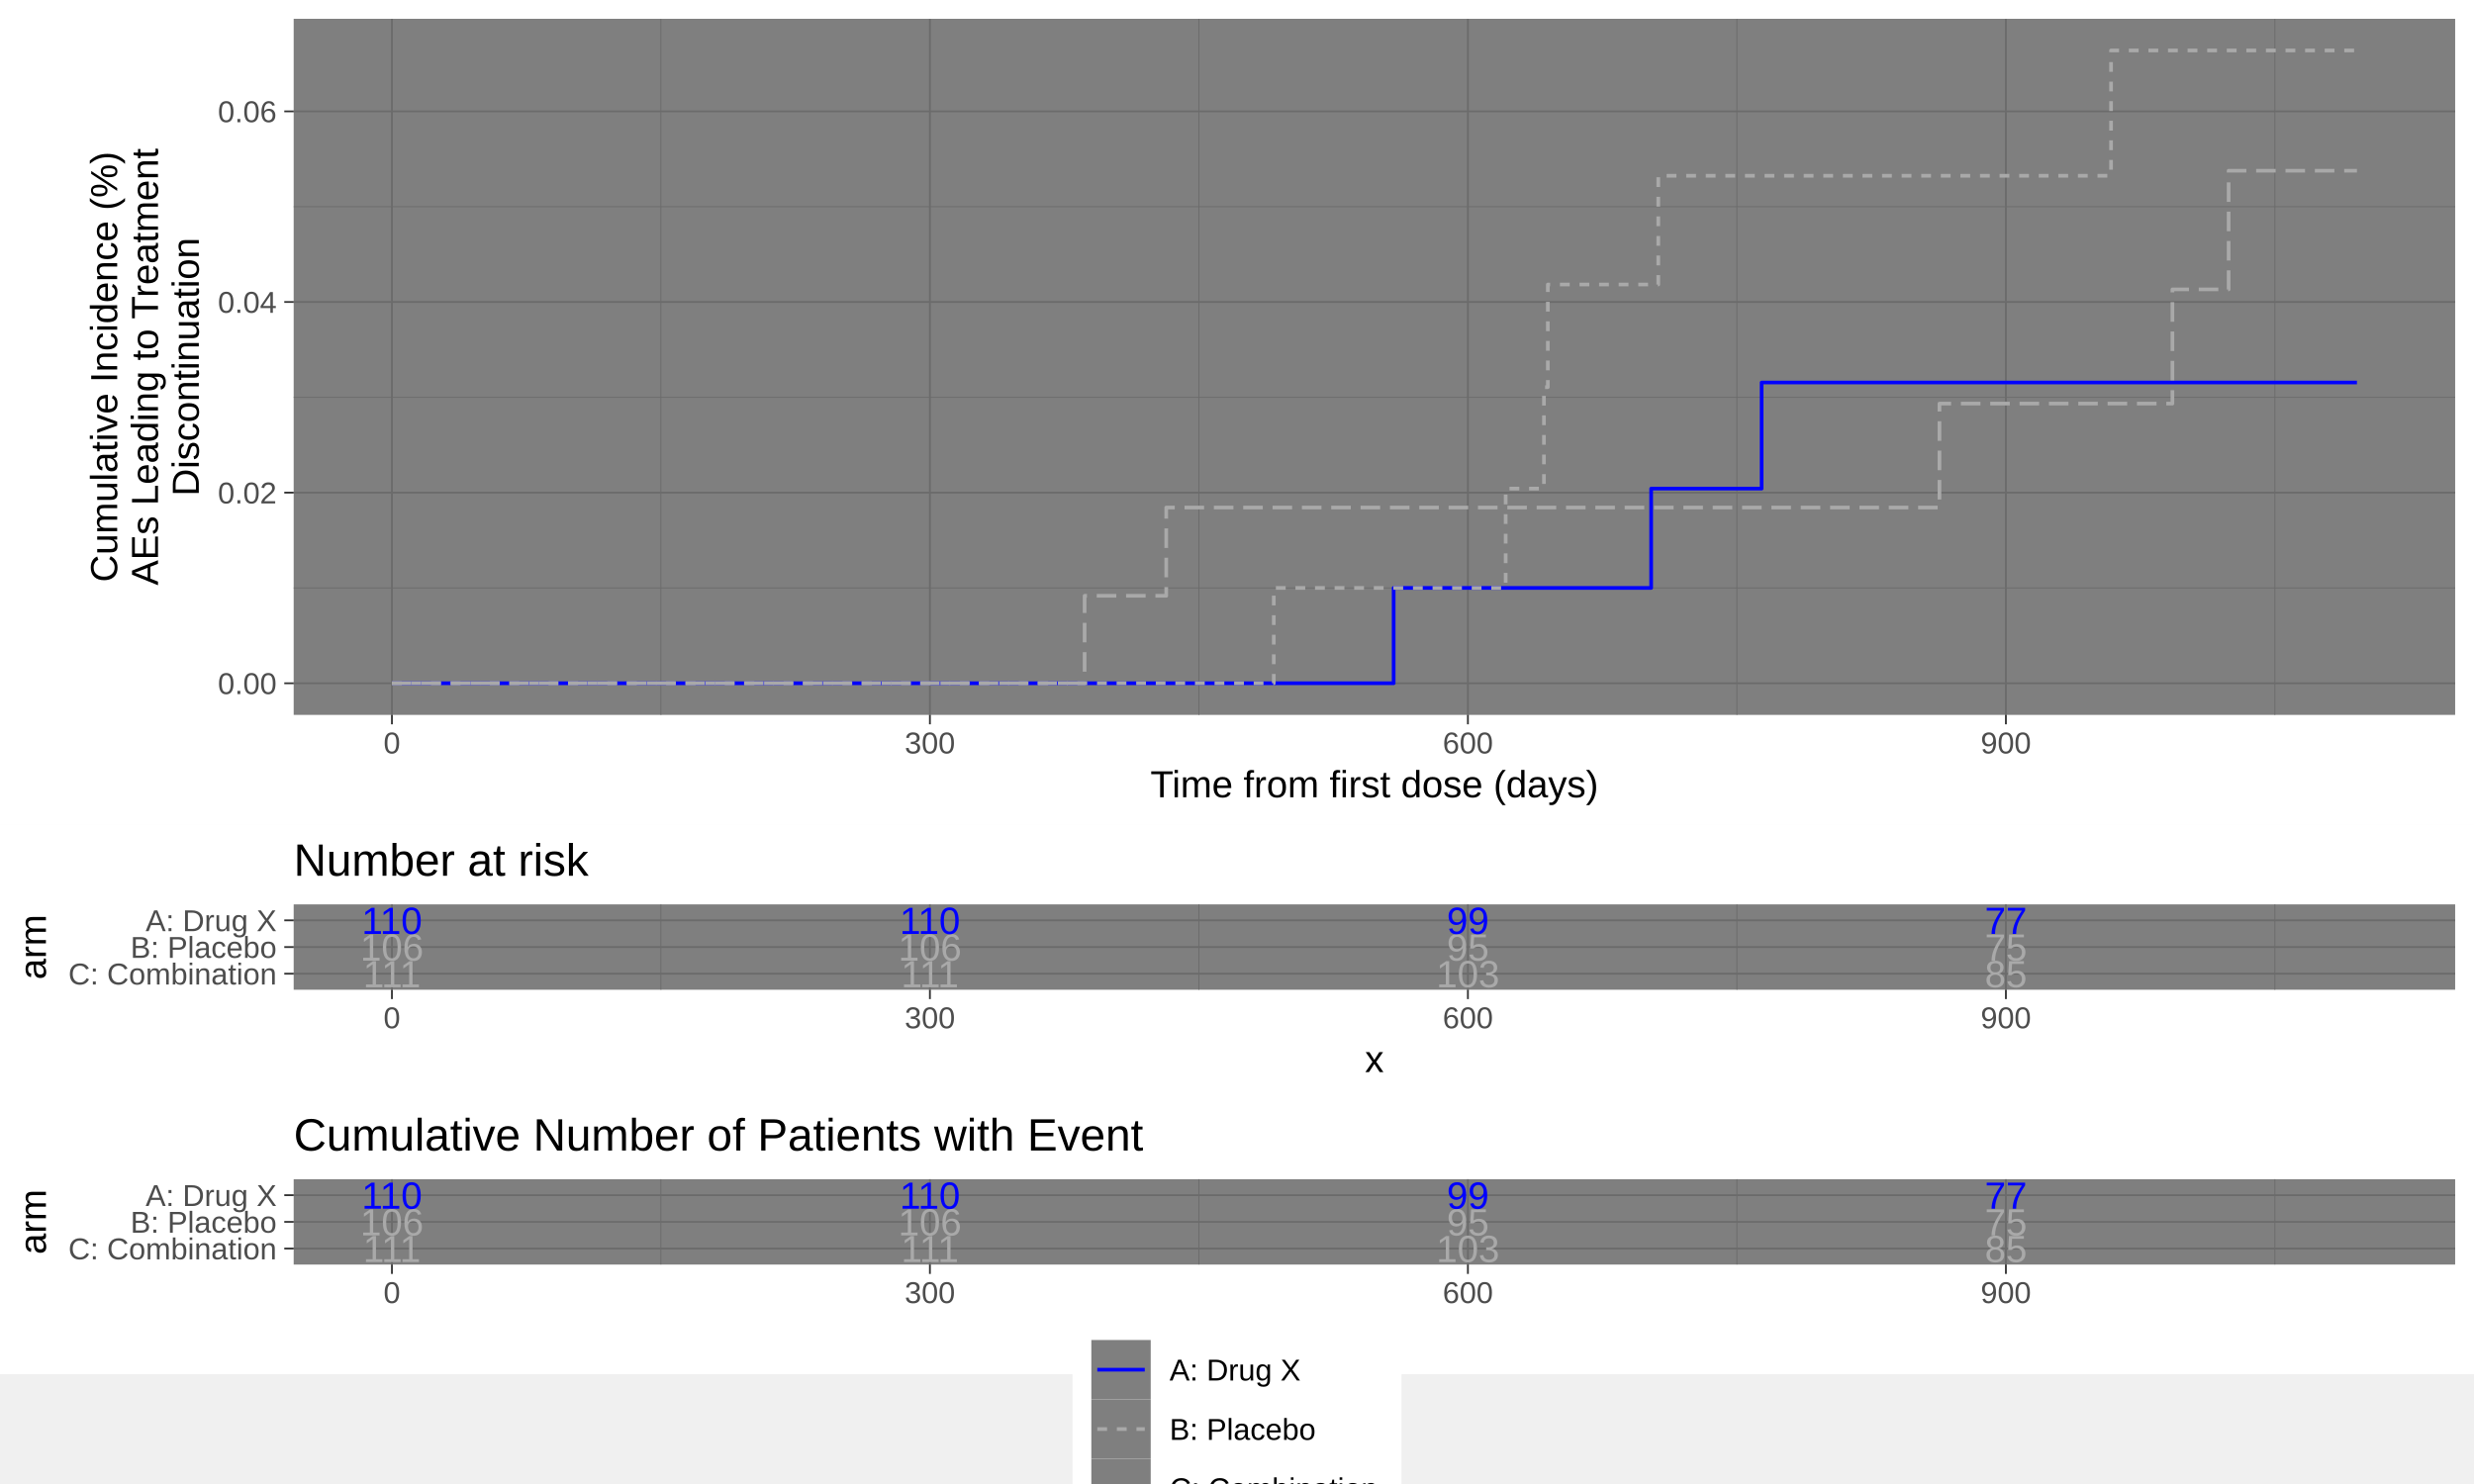
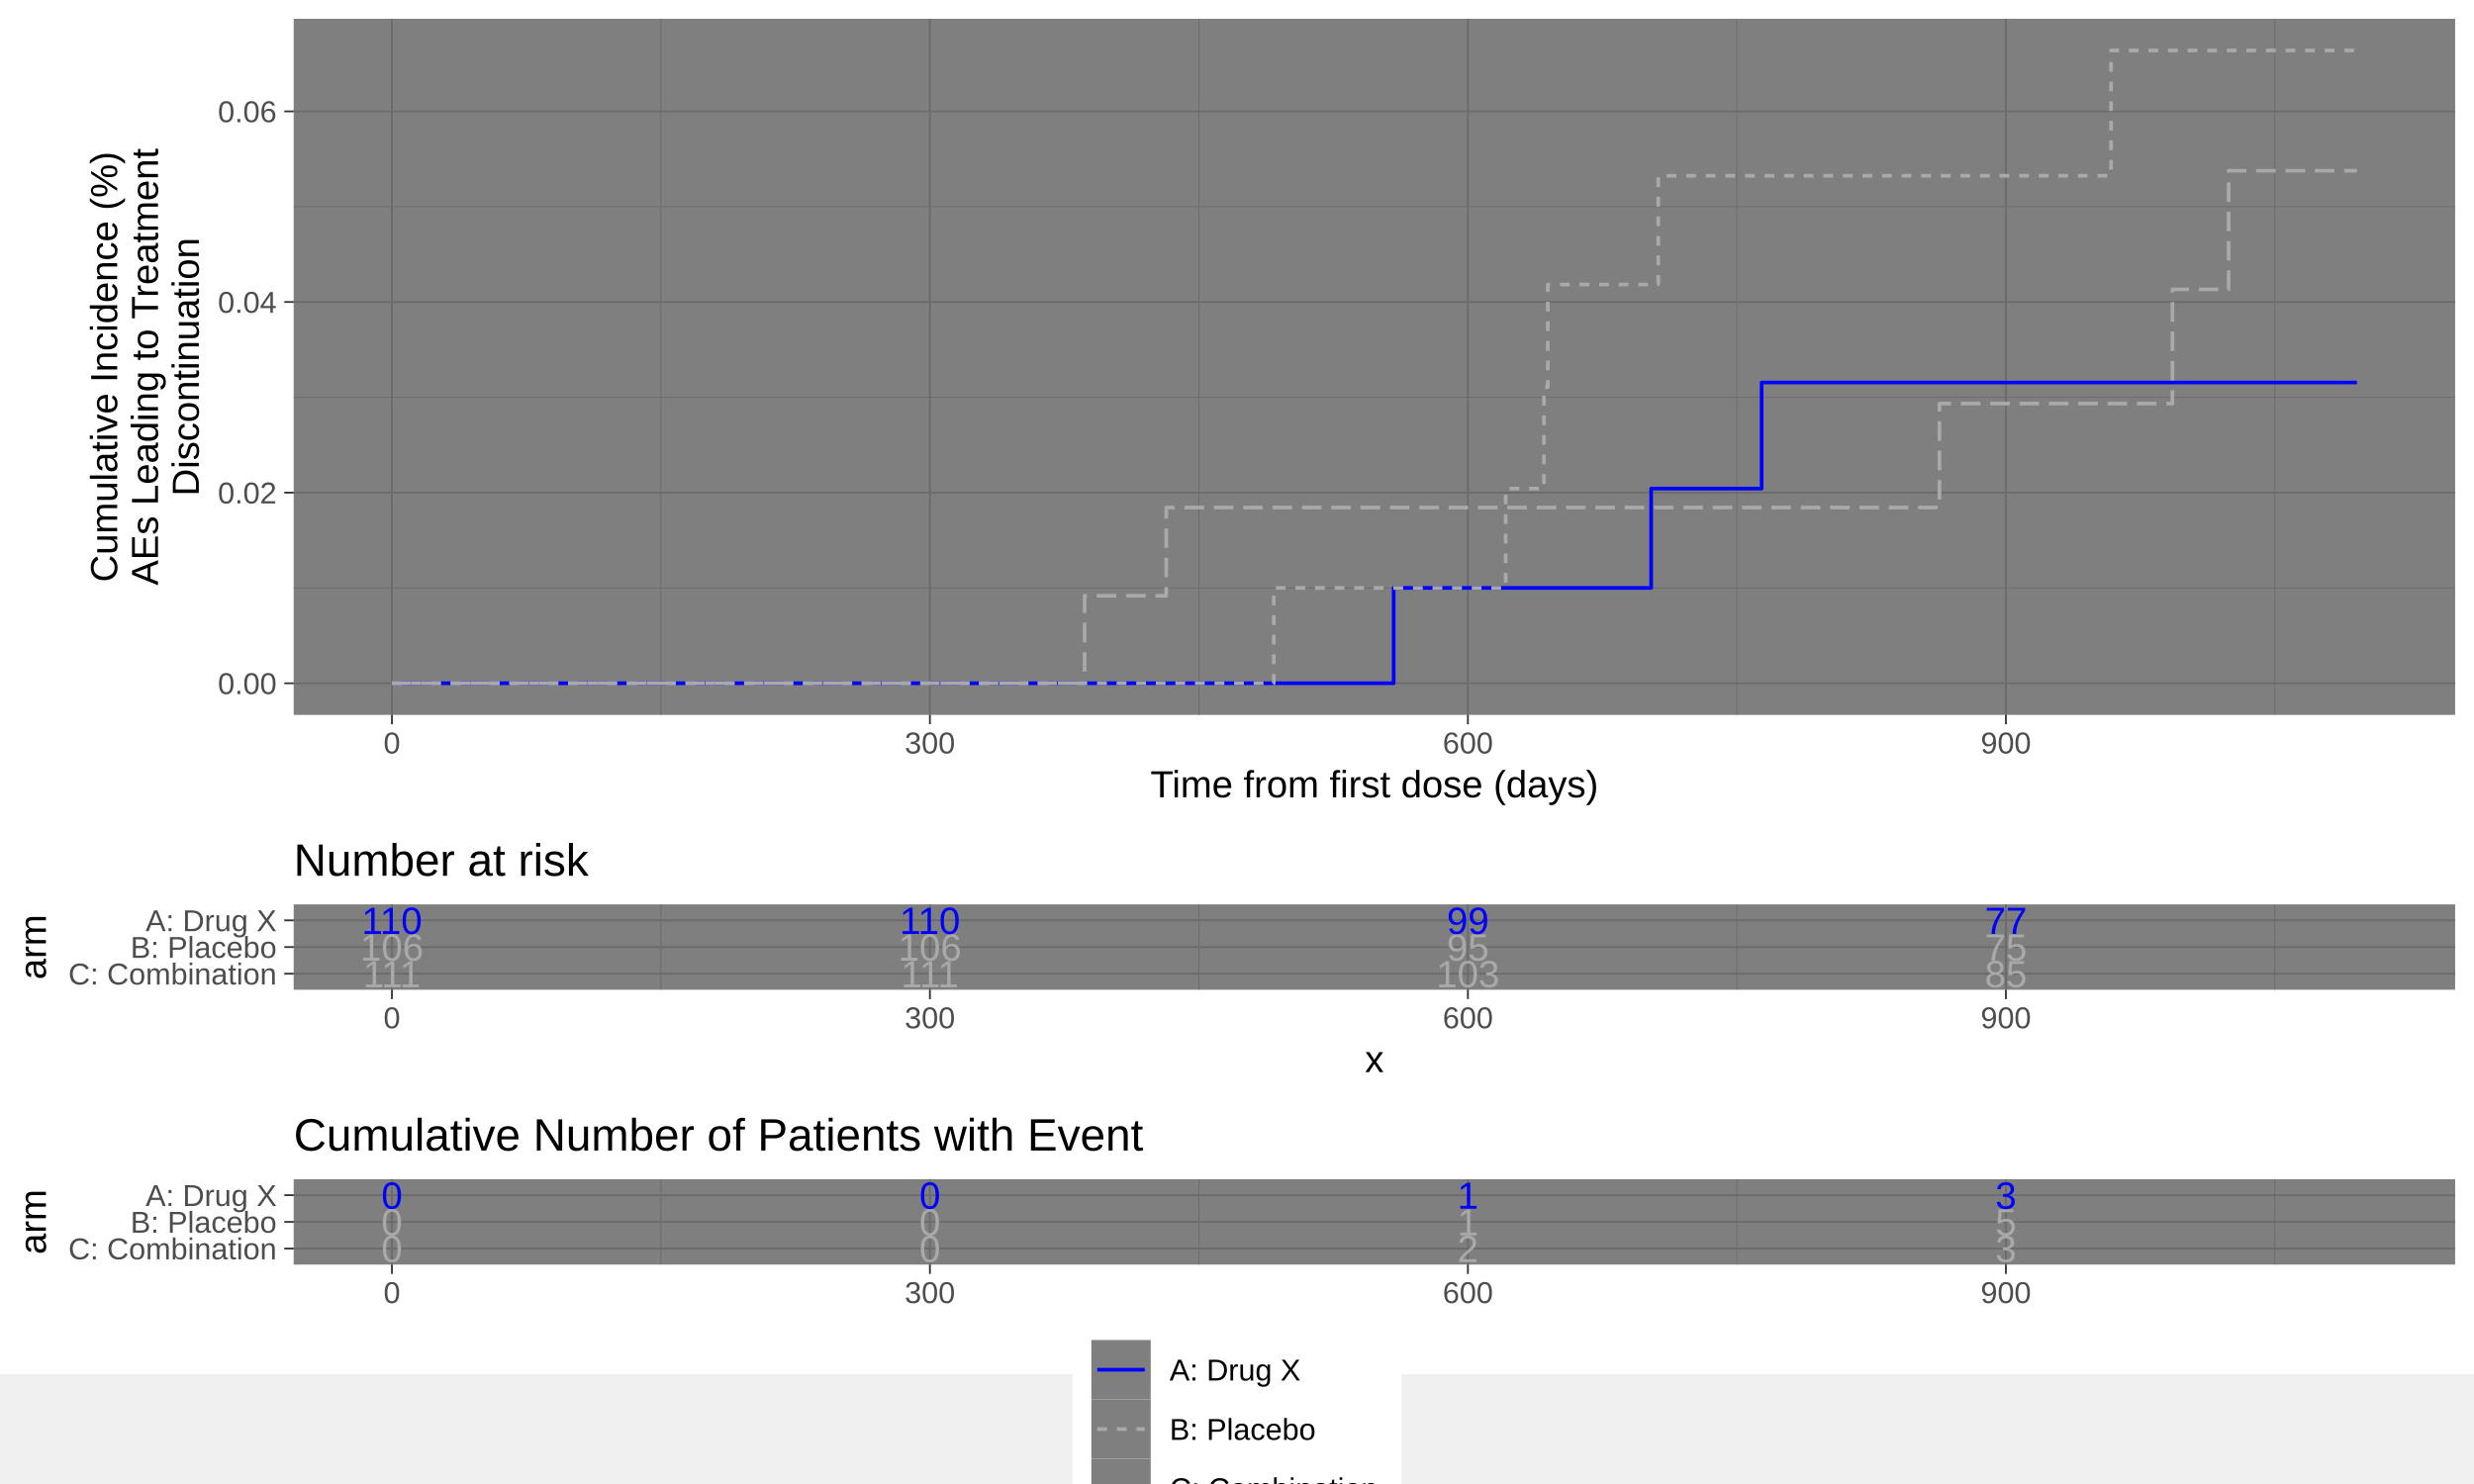
<svg xmlns="http://www.w3.org/2000/svg" class="svglite" width="720.00pt" height="432.00pt" viewBox="0 0 720.00 432.00">
  <defs>
    <style type="text/css">
    .svglite line, .svglite polyline, .svglite polygon, .svglite path, .svglite rect, .svglite circle {
      fill: none;
      stroke: #000000;
      stroke-linecap: round;
      stroke-linejoin: round;
      stroke-miterlimit: 10.00;
    }
    .svglite text {
      white-space: pre;
    }
  </style>
  </defs>
  <rect width="100%" height="100%" style="stroke: none; fill: none;" />
  <defs>
    <clipPath id="cpMC4wMHw3MjAuMDB8MC4wMHw0MzIuMDA=">
      <rect x="0.00" y="0.00" width="720.00" height="432.00" />
    </clipPath>
  </defs>
  <g clip-path="url(#cpMC4wMHw3MjAuMDB8MC4wMHw0MzIuMDA=)">
</g>
  <defs>
    <clipPath id="cpMC4wMHw3MjAuMDB8MC4wMHwyNDAuMDA=">
      <rect x="0.00" y="0.00" width="720.00" height="240.00" />
    </clipPath>
  </defs>
  <g clip-path="url(#cpMC4wMHw3MjAuMDB8MC4wMHwyNDAuMDA=)">
    <rect x="0.00" y="-0" width="720.00" height="240.00" style="stroke-width: 1.07; stroke: #FFFFFF; fill: #FFFFFF;" />
  </g>
  <g clip-path="url(#cpMC4wMHw3MjAuMDB8MC4wMHw0MzIuMDA=)">
</g>
  <defs>
    <clipPath id="cpODUuNDd8NzE0LjUyfDUuNDh8MjA4LjEx">
      <rect x="85.47" y="5.48" width="629.05" height="202.63" />
    </clipPath>
  </defs>
  <g clip-path="url(#cpODUuNDd8NzE0LjUyfDUuNDh8MjA4LjEx)">
    <rect x="85.47" y="5.48" width="629.05" height="202.63" style="stroke-width: 1.07; stroke: none; fill: #7F7F7F;" />
    <polyline points="85.47,171.15 714.52,171.15 " style="stroke-width: 0.27; stroke: #6B6B6B; stroke-linecap: butt;" />
    <polyline points="85.47,115.66 714.52,115.66 " style="stroke-width: 0.27; stroke: #6B6B6B; stroke-linecap: butt;" />
    <polyline points="85.47,60.17 714.52,60.17 " style="stroke-width: 0.27; stroke: #6B6B6B; stroke-linecap: butt;" />
    <polyline points="192.34,208.11 192.34,5.48 " style="stroke-width: 0.27; stroke: #6B6B6B; stroke-linecap: butt;" />
    <polyline points="348.91,208.11 348.91,5.48 " style="stroke-width: 0.27; stroke: #6B6B6B; stroke-linecap: butt;" />
    <polyline points="505.48,208.11 505.48,5.48 " style="stroke-width: 0.27; stroke: #6B6B6B; stroke-linecap: butt;" />
    <polyline points="662.05,208.11 662.05,5.48 " style="stroke-width: 0.27; stroke: #6B6B6B; stroke-linecap: butt;" />
    <polyline points="85.47,198.90 714.52,198.90 " style="stroke-width: 0.53; stroke: #6B6B6B; stroke-linecap: butt;" />
    <polyline points="85.47,143.41 714.52,143.41 " style="stroke-width: 0.53; stroke: #6B6B6B; stroke-linecap: butt;" />
    <polyline points="85.47,87.91 714.52,87.91 " style="stroke-width: 0.53; stroke: #6B6B6B; stroke-linecap: butt;" />
    <polyline points="85.47,32.42 714.52,32.42 " style="stroke-width: 0.53; stroke: #6B6B6B; stroke-linecap: butt;" />
    <polyline points="114.06,208.11 114.06,5.48 " style="stroke-width: 0.53; stroke: #6B6B6B; stroke-linecap: butt;" />
    <polyline points="270.63,208.11 270.63,5.48 " style="stroke-width: 0.53; stroke: #6B6B6B; stroke-linecap: butt;" />
    <polyline points="427.20,208.11 427.20,5.48 " style="stroke-width: 0.53; stroke: #6B6B6B; stroke-linecap: butt;" />
    <polyline points="583.77,208.11 583.77,5.48 " style="stroke-width: 0.53; stroke: #6B6B6B; stroke-linecap: butt;" />
    <polyline points="114.06,198.90 319.05,198.90 319.05,198.90 347.22,198.90 347.22,198.90 350.09,198.90 350.09,198.90 351.28,198.90 351.28,198.90 359.83,198.90 359.83,198.90 360.90,198.90 360.90,198.90 374.21,198.90 374.21,198.90 384.61,198.90 384.61,198.90 387.11,198.90 387.11,198.90 395.18,198.90 395.18,198.90 405.59,198.90 405.59,171.15 432.02,171.15 432.02,171.15 472.01,171.15 472.01,171.15 473.16,171.15 473.16,171.15 479.60,171.15 479.60,171.15 480.53,171.15 480.53,142.24 483.90,142.24 483.90,142.24 489.36,142.24 489.36,142.24 490.07,142.24 490.07,142.24 490.99,142.24 490.99,142.24 505.39,142.24 505.39,142.24 510.68,142.24 510.68,142.24 512.68,142.24 512.68,111.35 514.18,111.35 514.18,111.35 514.79,111.35 514.79,111.35 517.48,111.35 517.48,111.35 559.60,111.35 559.60,111.35 562.46,111.35 562.46,111.35 564.08,111.35 564.08,111.35 568.16,111.35 568.16,111.35 568.44,111.35 568.44,111.35 572.31,111.35 572.31,111.35 576.45,111.35 576.45,111.35 589.42,111.35 589.42,111.35 609.45,111.35 609.45,111.35 610.32,111.35 610.32,111.35 611.43,111.35 611.43,111.35 638.39,111.35 638.39,111.35 650.11,111.35 650.11,111.35 668.90,111.35 668.90,111.35 669.99,111.35 669.99,111.35 679.65,111.35 679.65,111.35 685.93,111.35 685.93,111.35 " style="stroke-width: 1.07; stroke: #0000FF; stroke-linecap: butt;" />
    <polyline points="114.06,198.90 316.21,198.90 316.21,198.90 318.04,198.90 318.04,198.90 334.84,198.90 334.84,198.90 342.74,198.90 342.74,198.90 353.36,198.90 353.36,198.90 354.30,198.90 354.30,198.90 370.70,198.90 370.70,171.15 372.06,171.15 372.06,171.15 387.67,171.15 387.67,171.15 389.61,171.15 389.61,171.15 410.92,171.15 410.92,171.15 438.19,171.15 438.19,142.24 444.35,142.24 444.35,142.24 444.48,142.24 444.48,142.24 449.33,142.24 449.33,112.70 450.09,112.70 450.09,112.70 450.46,112.70 450.46,82.82 455.12,82.82 455.12,82.82 465.74,82.82 465.74,82.82 467.00,82.82 467.00,82.82 471.40,82.82 471.40,82.82 473.31,82.82 473.31,82.82 482.60,82.82 482.60,51.17 489.13,51.17 489.13,51.17 509.96,51.17 509.96,51.17 520.80,51.17 520.80,51.17 520.90,51.17 520.90,51.17 525.12,51.17 525.12,51.17 537.80,51.17 537.80,51.17 559.15,51.17 559.15,51.17 579.18,51.17 579.18,51.17 585.43,51.17 585.43,51.17 585.56,51.17 585.56,51.17 596.91,51.17 596.91,51.17 614.37,51.17 614.37,14.69 634.84,14.69 634.84,14.69 648.70,14.69 648.70,14.69 658.69,14.69 658.69,14.69 659.26,14.69 659.26,14.69 675.11,14.69 675.11,14.69 685.93,14.69 685.93,14.69 " style="stroke-width: 1.07; stroke: #A9A9A9; stroke-dasharray: 2.85,2.85; stroke-linecap: butt;" />
    <polyline points="114.06,198.90 306.59,198.90 306.59,198.90 314.21,198.90 314.21,198.90 315.65,198.90 315.65,173.44 322.33,173.44 322.33,173.44 339.41,173.44 339.41,147.75 379.62,147.75 379.62,147.75 381.05,147.75 381.05,147.75 422.38,147.75 422.38,147.75 428.54,147.75 428.54,147.75 434.14,147.75 434.14,147.75 440.02,147.75 440.02,147.75 448.30,147.75 448.30,147.75 453.94,147.75 453.94,147.75 469.18,147.75 469.18,147.75 481.85,147.75 481.85,147.75 495.33,147.75 495.33,147.75 495.79,147.75 495.79,147.75 521.24,147.75 521.24,147.75 523.06,147.75 523.06,147.75 561.42,147.75 561.42,147.75 564.43,147.75 564.43,147.75 564.43,147.75 564.43,117.49 565.12,117.49 565.12,117.49 569.82,117.49 569.82,117.49 574.07,117.49 574.07,117.49 582.88,117.49 582.88,117.49 585.12,117.49 585.12,117.49 604.85,117.49 604.85,117.49 625.67,117.49 625.67,117.49 630.72,117.49 630.72,117.49 632.23,117.49 632.23,84.24 645.25,84.24 645.25,84.24 648.13,84.24 648.13,84.24 648.59,84.24 648.59,84.24 648.59,84.24 648.59,49.70 664.68,49.70 664.68,49.70 665.23,49.70 665.23,49.70 678.51,49.70 678.51,49.70 685.93,49.70 685.93,49.70 " style="stroke-width: 1.07; stroke: #A9A9A9; stroke-dasharray: 5.69,2.85; stroke-linecap: butt;" />
  </g>
  <g clip-path="url(#cpMC4wMHw3MjAuMDB8MC4wMHw0MzIuMDA=)">
    <text x="80.53" y="202.05" text-anchor="end" style="font-size: 8.80px;fill: #4D4D4D; font-family: &quot;Arial&quot;;" textLength="17.14px" lengthAdjust="spacingAndGlyphs">0.00</text>
    <text x="80.53" y="146.56" text-anchor="end" style="font-size: 8.80px;fill: #4D4D4D; font-family: &quot;Arial&quot;;" textLength="17.14px" lengthAdjust="spacingAndGlyphs">0.02</text>
    <text x="80.53" y="91.06" text-anchor="end" style="font-size: 8.80px;fill: #4D4D4D; font-family: &quot;Arial&quot;;" textLength="17.14px" lengthAdjust="spacingAndGlyphs">0.04</text>
    <text x="80.53" y="35.57" text-anchor="end" style="font-size: 8.80px;fill: #4D4D4D; font-family: &quot;Arial&quot;;" textLength="17.14px" lengthAdjust="spacingAndGlyphs">0.06</text>
    <polyline points="82.73,198.90 85.47,198.90 " style="stroke-width: 0.53; stroke: #333333; stroke-linecap: butt;" />
    <polyline points="82.73,143.41 85.47,143.41 " style="stroke-width: 0.53; stroke: #333333; stroke-linecap: butt;" />
    <polyline points="82.73,87.91 85.47,87.91 " style="stroke-width: 0.53; stroke: #333333; stroke-linecap: butt;" />
    <polyline points="82.73,32.42 85.47,32.42 " style="stroke-width: 0.53; stroke: #333333; stroke-linecap: butt;" />
    <polyline points="114.06,210.85 114.06,208.11 " style="stroke-width: 0.53; stroke: #333333; stroke-linecap: butt;" />
    <polyline points="270.63,210.85 270.63,208.11 " style="stroke-width: 0.53; stroke: #333333; stroke-linecap: butt;" />
    <polyline points="427.20,210.85 427.20,208.11 " style="stroke-width: 0.53; stroke: #333333; stroke-linecap: butt;" />
    <polyline points="583.77,210.85 583.77,208.11 " style="stroke-width: 0.53; stroke: #333333; stroke-linecap: butt;" />
    <text x="114.06" y="219.34" text-anchor="middle" style="font-size: 8.80px;fill: #4D4D4D; font-family: &quot;Arial&quot;;" textLength="4.90px" lengthAdjust="spacingAndGlyphs">0</text>
    <text x="270.63" y="219.34" text-anchor="middle" style="font-size: 8.80px;fill: #4D4D4D; font-family: &quot;Arial&quot;;" textLength="14.69px" lengthAdjust="spacingAndGlyphs">300</text>
    <text x="427.20" y="219.34" text-anchor="middle" style="font-size: 8.80px;fill: #4D4D4D; font-family: &quot;Arial&quot;;" textLength="14.69px" lengthAdjust="spacingAndGlyphs">600</text>
    <text x="583.77" y="219.34" text-anchor="middle" style="font-size: 8.80px;fill: #4D4D4D; font-family: &quot;Arial&quot;;" textLength="14.69px" lengthAdjust="spacingAndGlyphs">900</text>
    <text x="399.99" y="232.10" text-anchor="middle" style="font-size: 11.00px; font-family: &quot;Arial&quot;;" textLength="130.44px" lengthAdjust="spacingAndGlyphs">Time from first dose (days)</text>
    <text transform="translate(34.10,106.79) rotate(-90)" text-anchor="middle" style="font-size: 11.00px; font-family: &quot;Arial&quot;;" textLength="125.37px" lengthAdjust="spacingAndGlyphs">Cumulative Incidence (%)</text>
    <text transform="translate(45.98,106.79) rotate(-90)" text-anchor="middle" style="font-size: 11.00px; font-family: &quot;Arial&quot;;" textLength="127.23px" lengthAdjust="spacingAndGlyphs">AEs Leading to Treatment</text>
    <text transform="translate(57.86,106.79) rotate(-90)" text-anchor="middle" style="font-size: 11.00px; font-family: &quot;Arial&quot;;" textLength="75.23px" lengthAdjust="spacingAndGlyphs">Discontinuation</text>
  </g>
  <defs>
    <clipPath id="cpMC4wMHw3MjAuMDB8MjQwLjAwfDMyMC4wMA==">
      <rect x="0.00" y="240.00" width="720.00" height="80.00" />
    </clipPath>
  </defs>
  <g clip-path="url(#cpMC4wMHw3MjAuMDB8MjQwLjAwfDMyMC4wMA==)">
    <rect x="0.00" y="240.00" width="720.00" height="80.00" style="stroke-width: 1.07; stroke: #FFFFFF; fill: #FFFFFF;" />
  </g>
  <g clip-path="url(#cpMC4wMHw3MjAuMDB8MC4wMHw0MzIuMDA=)">
</g>
  <defs>
    <clipPath id="cpODUuNDd8NzE0LjUyfDI2My4yN3wyODguMTE=">
      <rect x="85.47" y="263.27" width="629.05" height="24.85" />
    </clipPath>
  </defs>
  <g clip-path="url(#cpODUuNDd8NzE0LjUyfDI2My4yN3wyODguMTE=)">
    <rect x="85.47" y="263.27" width="629.05" height="24.85" style="stroke-width: 1.07; stroke: none; fill: #7F7F7F;" />
    <polyline points="192.34,288.11 192.34,263.27 " style="stroke-width: 0.27; stroke: #6B6B6B; stroke-linecap: butt;" />
    <polyline points="348.91,288.11 348.91,263.27 " style="stroke-width: 0.27; stroke: #6B6B6B; stroke-linecap: butt;" />
    <polyline points="505.48,288.11 505.48,263.27 " style="stroke-width: 0.27; stroke: #6B6B6B; stroke-linecap: butt;" />
    <polyline points="662.05,288.11 662.05,263.27 " style="stroke-width: 0.27; stroke: #6B6B6B; stroke-linecap: butt;" />
    <polyline points="85.47,283.45 714.52,283.45 " style="stroke-width: 0.53; stroke: #6B6B6B; stroke-linecap: butt;" />
    <polyline points="85.47,275.69 714.52,275.69 " style="stroke-width: 0.53; stroke: #6B6B6B; stroke-linecap: butt;" />
    <polyline points="85.47,267.92 714.52,267.92 " style="stroke-width: 0.53; stroke: #6B6B6B; stroke-linecap: butt;" />
    <polyline points="114.06,288.11 114.06,263.27 " style="stroke-width: 0.53; stroke: #6B6B6B; stroke-linecap: butt;" />
    <polyline points="270.63,288.11 270.63,263.27 " style="stroke-width: 0.53; stroke: #6B6B6B; stroke-linecap: butt;" />
    <polyline points="427.20,288.11 427.20,263.27 " style="stroke-width: 0.53; stroke: #6B6B6B; stroke-linecap: butt;" />
    <polyline points="583.77,288.11 583.77,263.27 " style="stroke-width: 0.53; stroke: #6B6B6B; stroke-linecap: butt;" />
    <text x="114.06" y="287.40" text-anchor="middle" style="font-size: 11.04px;fill: #A9A9A9; font-family: &quot;Arial&quot;;" textLength="16.76px" lengthAdjust="spacingAndGlyphs">111</text>
    <text x="270.63" y="287.40" text-anchor="middle" style="font-size: 11.04px;fill: #A9A9A9; font-family: &quot;Arial&quot;;" textLength="16.76px" lengthAdjust="spacingAndGlyphs">111</text>
    <text x="427.20" y="287.40" text-anchor="middle" style="font-size: 11.04px;fill: #A9A9A9; font-family: &quot;Arial&quot;;" textLength="18.40px" lengthAdjust="spacingAndGlyphs">103</text>
    <text x="583.77" y="287.40" text-anchor="middle" style="font-size: 11.04px;fill: #A9A9A9; font-family: &quot;Arial&quot;;" textLength="12.27px" lengthAdjust="spacingAndGlyphs">85</text>
    <text x="114.06" y="279.64" text-anchor="middle" style="font-size: 11.04px;fill: #A9A9A9; font-family: &quot;Arial&quot;;" textLength="18.40px" lengthAdjust="spacingAndGlyphs">106</text>
    <text x="270.63" y="279.64" text-anchor="middle" style="font-size: 11.04px;fill: #A9A9A9; font-family: &quot;Arial&quot;;" textLength="18.40px" lengthAdjust="spacingAndGlyphs">106</text>
    <text x="427.20" y="279.64" text-anchor="middle" style="font-size: 11.04px;fill: #A9A9A9; font-family: &quot;Arial&quot;;" textLength="12.27px" lengthAdjust="spacingAndGlyphs">95</text>
    <text x="583.77" y="279.64" text-anchor="middle" style="font-size: 11.04px;fill: #A9A9A9; font-family: &quot;Arial&quot;;" textLength="12.27px" lengthAdjust="spacingAndGlyphs">75</text>
    <text x="114.06" y="271.87" text-anchor="middle" style="font-size: 11.04px;fill: #0000FF; font-family: &quot;Arial&quot;;" textLength="17.58px" lengthAdjust="spacingAndGlyphs">110</text>
    <text x="270.63" y="271.87" text-anchor="middle" style="font-size: 11.04px;fill: #0000FF; font-family: &quot;Arial&quot;;" textLength="17.58px" lengthAdjust="spacingAndGlyphs">110</text>
    <text x="427.20" y="271.87" text-anchor="middle" style="font-size: 11.04px;fill: #0000FF; font-family: &quot;Arial&quot;;" textLength="12.27px" lengthAdjust="spacingAndGlyphs">99</text>
    <text x="583.77" y="271.87" text-anchor="middle" style="font-size: 11.04px;fill: #0000FF; font-family: &quot;Arial&quot;;" textLength="12.27px" lengthAdjust="spacingAndGlyphs">77</text>
  </g>
  <g clip-path="url(#cpMC4wMHw3MjAuMDB8MC4wMHw0MzIuMDA=)">
    <text x="80.53" y="286.60" text-anchor="end" style="font-size: 8.80px;fill: #4D4D4D; font-family: &quot;Arial&quot;;" textLength="60.65px" lengthAdjust="spacingAndGlyphs">C: Combination</text>
    <text x="80.53" y="278.84" text-anchor="end" style="font-size: 8.80px;fill: #4D4D4D; font-family: &quot;Arial&quot;;" textLength="42.57px" lengthAdjust="spacingAndGlyphs">B: Placebo</text>
    <text x="80.53" y="271.07" text-anchor="end" style="font-size: 8.80px;fill: #4D4D4D; font-family: &quot;Arial&quot;;" textLength="38.15px" lengthAdjust="spacingAndGlyphs">A: Drug X</text>
    <polyline points="82.73,283.45 85.47,283.45 " style="stroke-width: 0.53; stroke: #333333; stroke-linecap: butt;" />
    <polyline points="82.73,275.69 85.47,275.69 " style="stroke-width: 0.53; stroke: #333333; stroke-linecap: butt;" />
    <polyline points="82.73,267.92 85.47,267.92 " style="stroke-width: 0.53; stroke: #333333; stroke-linecap: butt;" />
    <polyline points="114.06,290.85 114.06,288.11 " style="stroke-width: 0.53; stroke: #333333; stroke-linecap: butt;" />
    <polyline points="270.63,290.85 270.63,288.11 " style="stroke-width: 0.53; stroke: #333333; stroke-linecap: butt;" />
    <polyline points="427.20,290.85 427.20,288.11 " style="stroke-width: 0.53; stroke: #333333; stroke-linecap: butt;" />
    <polyline points="583.77,290.85 583.77,288.11 " style="stroke-width: 0.53; stroke: #333333; stroke-linecap: butt;" />
    <text x="114.06" y="299.34" text-anchor="middle" style="font-size: 8.80px;fill: #4D4D4D; font-family: &quot;Arial&quot;;" textLength="4.90px" lengthAdjust="spacingAndGlyphs">0</text>
    <text x="270.63" y="299.34" text-anchor="middle" style="font-size: 8.80px;fill: #4D4D4D; font-family: &quot;Arial&quot;;" textLength="14.69px" lengthAdjust="spacingAndGlyphs">300</text>
    <text x="427.20" y="299.34" text-anchor="middle" style="font-size: 8.80px;fill: #4D4D4D; font-family: &quot;Arial&quot;;" textLength="14.69px" lengthAdjust="spacingAndGlyphs">600</text>
    <text x="583.77" y="299.34" text-anchor="middle" style="font-size: 8.80px;fill: #4D4D4D; font-family: &quot;Arial&quot;;" textLength="14.69px" lengthAdjust="spacingAndGlyphs">900</text>
    <text x="399.99" y="312.10" text-anchor="middle" style="font-size: 11.00px; font-family: &quot;Arial&quot;;" textLength="5.50px" lengthAdjust="spacingAndGlyphs">x</text>
    <text transform="translate(13.36,275.69) rotate(-90)" text-anchor="middle" style="font-size: 11.00px; font-family: &quot;Arial&quot;;" textLength="18.95px" lengthAdjust="spacingAndGlyphs">arm</text>
    <text x="85.47" y="254.93" style="font-size: 13.20px; font-family: &quot;Arial&quot;;" textLength="85.76px" lengthAdjust="spacingAndGlyphs">Number at risk</text>
  </g>
  <defs>
    <clipPath id="cpMC4wMHw3MjAuMDB8MzIwLjAwfDQwMC4wMA==">
      <rect x="0.00" y="320.00" width="720.00" height="80.00" />
    </clipPath>
  </defs>
  <g clip-path="url(#cpMC4wMHw3MjAuMDB8MzIwLjAwfDQwMC4wMA==)">
    <rect x="0.00" y="320.00" width="720.00" height="80.00" style="stroke-width: 1.07; stroke: #FFFFFF; fill: #FFFFFF;" />
  </g>
  <g clip-path="url(#cpMC4wMHw3MjAuMDB8MC4wMHw0MzIuMDA=)">
</g>
  <defs>
    <clipPath id="cpODUuNDd8NzE0LjUyfDM0My4yN3wzNjguMTE=">
      <rect x="85.47" y="343.27" width="629.05" height="24.85" />
    </clipPath>
  </defs>
  <g clip-path="url(#cpODUuNDd8NzE0LjUyfDM0My4yN3wzNjguMTE=)">
    <rect x="85.47" y="343.27" width="629.05" height="24.85" style="stroke-width: 1.07; stroke: none; fill: #7F7F7F;" />
    <polyline points="192.34,368.11 192.34,343.27 " style="stroke-width: 0.27; stroke: #6B6B6B; stroke-linecap: butt;" />
    <polyline points="348.91,368.11 348.91,343.27 " style="stroke-width: 0.27; stroke: #6B6B6B; stroke-linecap: butt;" />
    <polyline points="505.48,368.11 505.48,343.27 " style="stroke-width: 0.27; stroke: #6B6B6B; stroke-linecap: butt;" />
    <polyline points="662.05,368.11 662.05,343.27 " style="stroke-width: 0.27; stroke: #6B6B6B; stroke-linecap: butt;" />
    <polyline points="85.47,363.45 714.52,363.45 " style="stroke-width: 0.53; stroke: #6B6B6B; stroke-linecap: butt;" />
    <polyline points="85.47,355.69 714.52,355.69 " style="stroke-width: 0.53; stroke: #6B6B6B; stroke-linecap: butt;" />
    <polyline points="85.47,347.92 714.52,347.92 " style="stroke-width: 0.53; stroke: #6B6B6B; stroke-linecap: butt;" />
    <polyline points="114.06,368.11 114.06,343.27 " style="stroke-width: 0.53; stroke: #6B6B6B; stroke-linecap: butt;" />
    <polyline points="270.63,368.11 270.63,343.27 " style="stroke-width: 0.53; stroke: #6B6B6B; stroke-linecap: butt;" />
    <polyline points="427.20,368.11 427.20,343.27 " style="stroke-width: 0.53; stroke: #6B6B6B; stroke-linecap: butt;" />
    <polyline points="583.77,368.11 583.77,343.27 " style="stroke-width: 0.53; stroke: #6B6B6B; stroke-linecap: butt;" />
-     <text x="114.06" y="367.40" text-anchor="middle" style="font-size: 11.04px;fill: #A9A9A9; font-family: &quot;Arial&quot;;" textLength="16.76px" lengthAdjust="spacingAndGlyphs">111</text>
-     <text x="270.63" y="367.40" text-anchor="middle" style="font-size: 11.04px;fill: #A9A9A9; font-family: &quot;Arial&quot;;" textLength="16.76px" lengthAdjust="spacingAndGlyphs">111</text>
-     <text x="427.20" y="367.40" text-anchor="middle" style="font-size: 11.04px;fill: #A9A9A9; font-family: &quot;Arial&quot;;" textLength="18.40px" lengthAdjust="spacingAndGlyphs">103</text>
-     <text x="583.77" y="367.40" text-anchor="middle" style="font-size: 11.04px;fill: #A9A9A9; font-family: &quot;Arial&quot;;" textLength="12.27px" lengthAdjust="spacingAndGlyphs">85</text>
-     <text x="114.06" y="359.64" text-anchor="middle" style="font-size: 11.04px;fill: #A9A9A9; font-family: &quot;Arial&quot;;" textLength="18.40px" lengthAdjust="spacingAndGlyphs">106</text>
-     <text x="270.63" y="359.64" text-anchor="middle" style="font-size: 11.04px;fill: #A9A9A9; font-family: &quot;Arial&quot;;" textLength="18.40px" lengthAdjust="spacingAndGlyphs">106</text>
-     <text x="427.20" y="359.64" text-anchor="middle" style="font-size: 11.04px;fill: #A9A9A9; font-family: &quot;Arial&quot;;" textLength="12.27px" lengthAdjust="spacingAndGlyphs">95</text>
-     <text x="583.77" y="359.64" text-anchor="middle" style="font-size: 11.04px;fill: #A9A9A9; font-family: &quot;Arial&quot;;" textLength="12.27px" lengthAdjust="spacingAndGlyphs">75</text>
-     <text x="114.06" y="351.87" text-anchor="middle" style="font-size: 11.04px;fill: #0000FF; font-family: &quot;Arial&quot;;" textLength="17.58px" lengthAdjust="spacingAndGlyphs">110</text>
-     <text x="270.63" y="351.87" text-anchor="middle" style="font-size: 11.04px;fill: #0000FF; font-family: &quot;Arial&quot;;" textLength="17.58px" lengthAdjust="spacingAndGlyphs">110</text>
-     <text x="427.20" y="351.87" text-anchor="middle" style="font-size: 11.04px;fill: #0000FF; font-family: &quot;Arial&quot;;" textLength="12.27px" lengthAdjust="spacingAndGlyphs">99</text>
-     <text x="583.77" y="351.87" text-anchor="middle" style="font-size: 11.04px;fill: #0000FF; font-family: &quot;Arial&quot;;" textLength="12.27px" lengthAdjust="spacingAndGlyphs">77</text>
+     <text x="114.06" y="367.40" text-anchor="middle" style="font-size: 11.04px;fill: #A9A9A9; font-family: &quot;Arial&quot;;" textLength="6.13px" lengthAdjust="spacingAndGlyphs">0</text>
+     <text x="270.63" y="367.40" text-anchor="middle" style="font-size: 11.04px;fill: #A9A9A9; font-family: &quot;Arial&quot;;" textLength="6.13px" lengthAdjust="spacingAndGlyphs">0</text>
+     <text x="427.20" y="367.40" text-anchor="middle" style="font-size: 11.04px;fill: #A9A9A9; font-family: &quot;Arial&quot;;" textLength="6.13px" lengthAdjust="spacingAndGlyphs">2</text>
+     <text x="583.77" y="367.40" text-anchor="middle" style="font-size: 11.04px;fill: #A9A9A9; font-family: &quot;Arial&quot;;" textLength="6.13px" lengthAdjust="spacingAndGlyphs">3</text>
+     <text x="114.06" y="359.64" text-anchor="middle" style="font-size: 11.04px;fill: #A9A9A9; font-family: &quot;Arial&quot;;" textLength="6.13px" lengthAdjust="spacingAndGlyphs">0</text>
+     <text x="270.63" y="359.64" text-anchor="middle" style="font-size: 11.04px;fill: #A9A9A9; font-family: &quot;Arial&quot;;" textLength="6.13px" lengthAdjust="spacingAndGlyphs">0</text>
+     <text x="427.20" y="359.64" text-anchor="middle" style="font-size: 11.04px;fill: #A9A9A9; font-family: &quot;Arial&quot;;" textLength="6.13px" lengthAdjust="spacingAndGlyphs">1</text>
+     <text x="583.77" y="359.64" text-anchor="middle" style="font-size: 11.04px;fill: #A9A9A9; font-family: &quot;Arial&quot;;" textLength="6.13px" lengthAdjust="spacingAndGlyphs">5</text>
+     <text x="114.06" y="351.87" text-anchor="middle" style="font-size: 11.04px;fill: #0000FF; font-family: &quot;Arial&quot;;" textLength="6.13px" lengthAdjust="spacingAndGlyphs">0</text>
+     <text x="270.63" y="351.87" text-anchor="middle" style="font-size: 11.04px;fill: #0000FF; font-family: &quot;Arial&quot;;" textLength="6.13px" lengthAdjust="spacingAndGlyphs">0</text>
+     <text x="427.20" y="351.87" text-anchor="middle" style="font-size: 11.04px;fill: #0000FF; font-family: &quot;Arial&quot;;" textLength="6.13px" lengthAdjust="spacingAndGlyphs">1</text>
+     <text x="583.77" y="351.87" text-anchor="middle" style="font-size: 11.04px;fill: #0000FF; font-family: &quot;Arial&quot;;" textLength="6.13px" lengthAdjust="spacingAndGlyphs">3</text>
  </g>
  <g clip-path="url(#cpMC4wMHw3MjAuMDB8MC4wMHw0MzIuMDA=)">
    <text x="80.53" y="366.60" text-anchor="end" style="font-size: 8.80px;fill: #4D4D4D; font-family: &quot;Arial&quot;;" textLength="60.65px" lengthAdjust="spacingAndGlyphs">C: Combination</text>
    <text x="80.53" y="358.84" text-anchor="end" style="font-size: 8.80px;fill: #4D4D4D; font-family: &quot;Arial&quot;;" textLength="42.57px" lengthAdjust="spacingAndGlyphs">B: Placebo</text>
    <text x="80.53" y="351.07" text-anchor="end" style="font-size: 8.80px;fill: #4D4D4D; font-family: &quot;Arial&quot;;" textLength="38.15px" lengthAdjust="spacingAndGlyphs">A: Drug X</text>
    <polyline points="82.73,363.45 85.47,363.45 " style="stroke-width: 0.53; stroke: #333333; stroke-linecap: butt;" />
    <polyline points="82.73,355.69 85.47,355.69 " style="stroke-width: 0.53; stroke: #333333; stroke-linecap: butt;" />
    <polyline points="82.73,347.92 85.47,347.92 " style="stroke-width: 0.53; stroke: #333333; stroke-linecap: butt;" />
    <polyline points="114.06,370.85 114.06,368.11 " style="stroke-width: 0.53; stroke: #333333; stroke-linecap: butt;" />
    <polyline points="270.63,370.85 270.63,368.11 " style="stroke-width: 0.53; stroke: #333333; stroke-linecap: butt;" />
    <polyline points="427.20,370.85 427.20,368.11 " style="stroke-width: 0.53; stroke: #333333; stroke-linecap: butt;" />
    <polyline points="583.77,370.85 583.77,368.11 " style="stroke-width: 0.53; stroke: #333333; stroke-linecap: butt;" />
    <text x="114.06" y="379.34" text-anchor="middle" style="font-size: 8.80px;fill: #4D4D4D; font-family: &quot;Arial&quot;;" textLength="4.90px" lengthAdjust="spacingAndGlyphs">0</text>
    <text x="270.63" y="379.34" text-anchor="middle" style="font-size: 8.80px;fill: #4D4D4D; font-family: &quot;Arial&quot;;" textLength="14.69px" lengthAdjust="spacingAndGlyphs">300</text>
    <text x="427.20" y="379.34" text-anchor="middle" style="font-size: 8.80px;fill: #4D4D4D; font-family: &quot;Arial&quot;;" textLength="14.69px" lengthAdjust="spacingAndGlyphs">600</text>
    <text x="583.77" y="379.34" text-anchor="middle" style="font-size: 8.80px;fill: #4D4D4D; font-family: &quot;Arial&quot;;" textLength="14.69px" lengthAdjust="spacingAndGlyphs">900</text>
    <text x="399.99" y="392.10" text-anchor="middle" style="font-size: 11.00px; font-family: &quot;Arial&quot;;" textLength="5.50px" lengthAdjust="spacingAndGlyphs">x</text>
    <text transform="translate(13.36,355.69) rotate(-90)" text-anchor="middle" style="font-size: 11.00px; font-family: &quot;Arial&quot;;" textLength="18.95px" lengthAdjust="spacingAndGlyphs">arm</text>
    <text x="85.47" y="334.93" style="font-size: 13.20px; font-family: &quot;Arial&quot;;" textLength="247.08px" lengthAdjust="spacingAndGlyphs">Cumulative Number of Patients with Event</text>
    <rect x="312.13" y="384.60" width="95.74" height="62.80" style="stroke-width: 1.07; stroke: none; fill: #FFFFFF;" />
    <rect x="317.61" y="390.08" width="17.28" height="17.28" style="stroke-width: 1.07; stroke: none; fill: #7F7F7F;" />
    <line x1="319.34" y1="398.72" x2="333.16" y2="398.72" style="stroke-width: 1.07; stroke: #0000FF; stroke-linecap: butt;" />
    <rect x="317.61" y="407.36" width="17.28" height="17.28" style="stroke-width: 1.07; stroke: none; fill: #7F7F7F;" />
    <line x1="319.34" y1="416.00" x2="333.16" y2="416.00" style="stroke-width: 1.07; stroke: #A9A9A9; stroke-dasharray: 2.85,2.85; stroke-linecap: butt;" />
    <rect x="317.61" y="424.64" width="17.28" height="17.28" style="stroke-width: 1.07; stroke: none; fill: #7F7F7F;" />
    <line x1="319.34" y1="433.28" x2="333.16" y2="433.28" style="stroke-width: 1.07; stroke: #A9A9A9; stroke-dasharray: 5.69,2.85; stroke-linecap: butt;" />
    <text x="340.37" y="401.87" style="font-size: 8.80px; font-family: &quot;Arial&quot;;" textLength="38.15px" lengthAdjust="spacingAndGlyphs">A: Drug X</text>
    <text x="340.37" y="419.15" style="font-size: 8.80px; font-family: &quot;Arial&quot;;" textLength="42.57px" lengthAdjust="spacingAndGlyphs">B: Placebo</text>
    <text x="340.37" y="436.43" style="font-size: 8.80px; font-family: &quot;Arial&quot;;" textLength="60.65px" lengthAdjust="spacingAndGlyphs">C: Combination</text>
  </g>
</svg>
